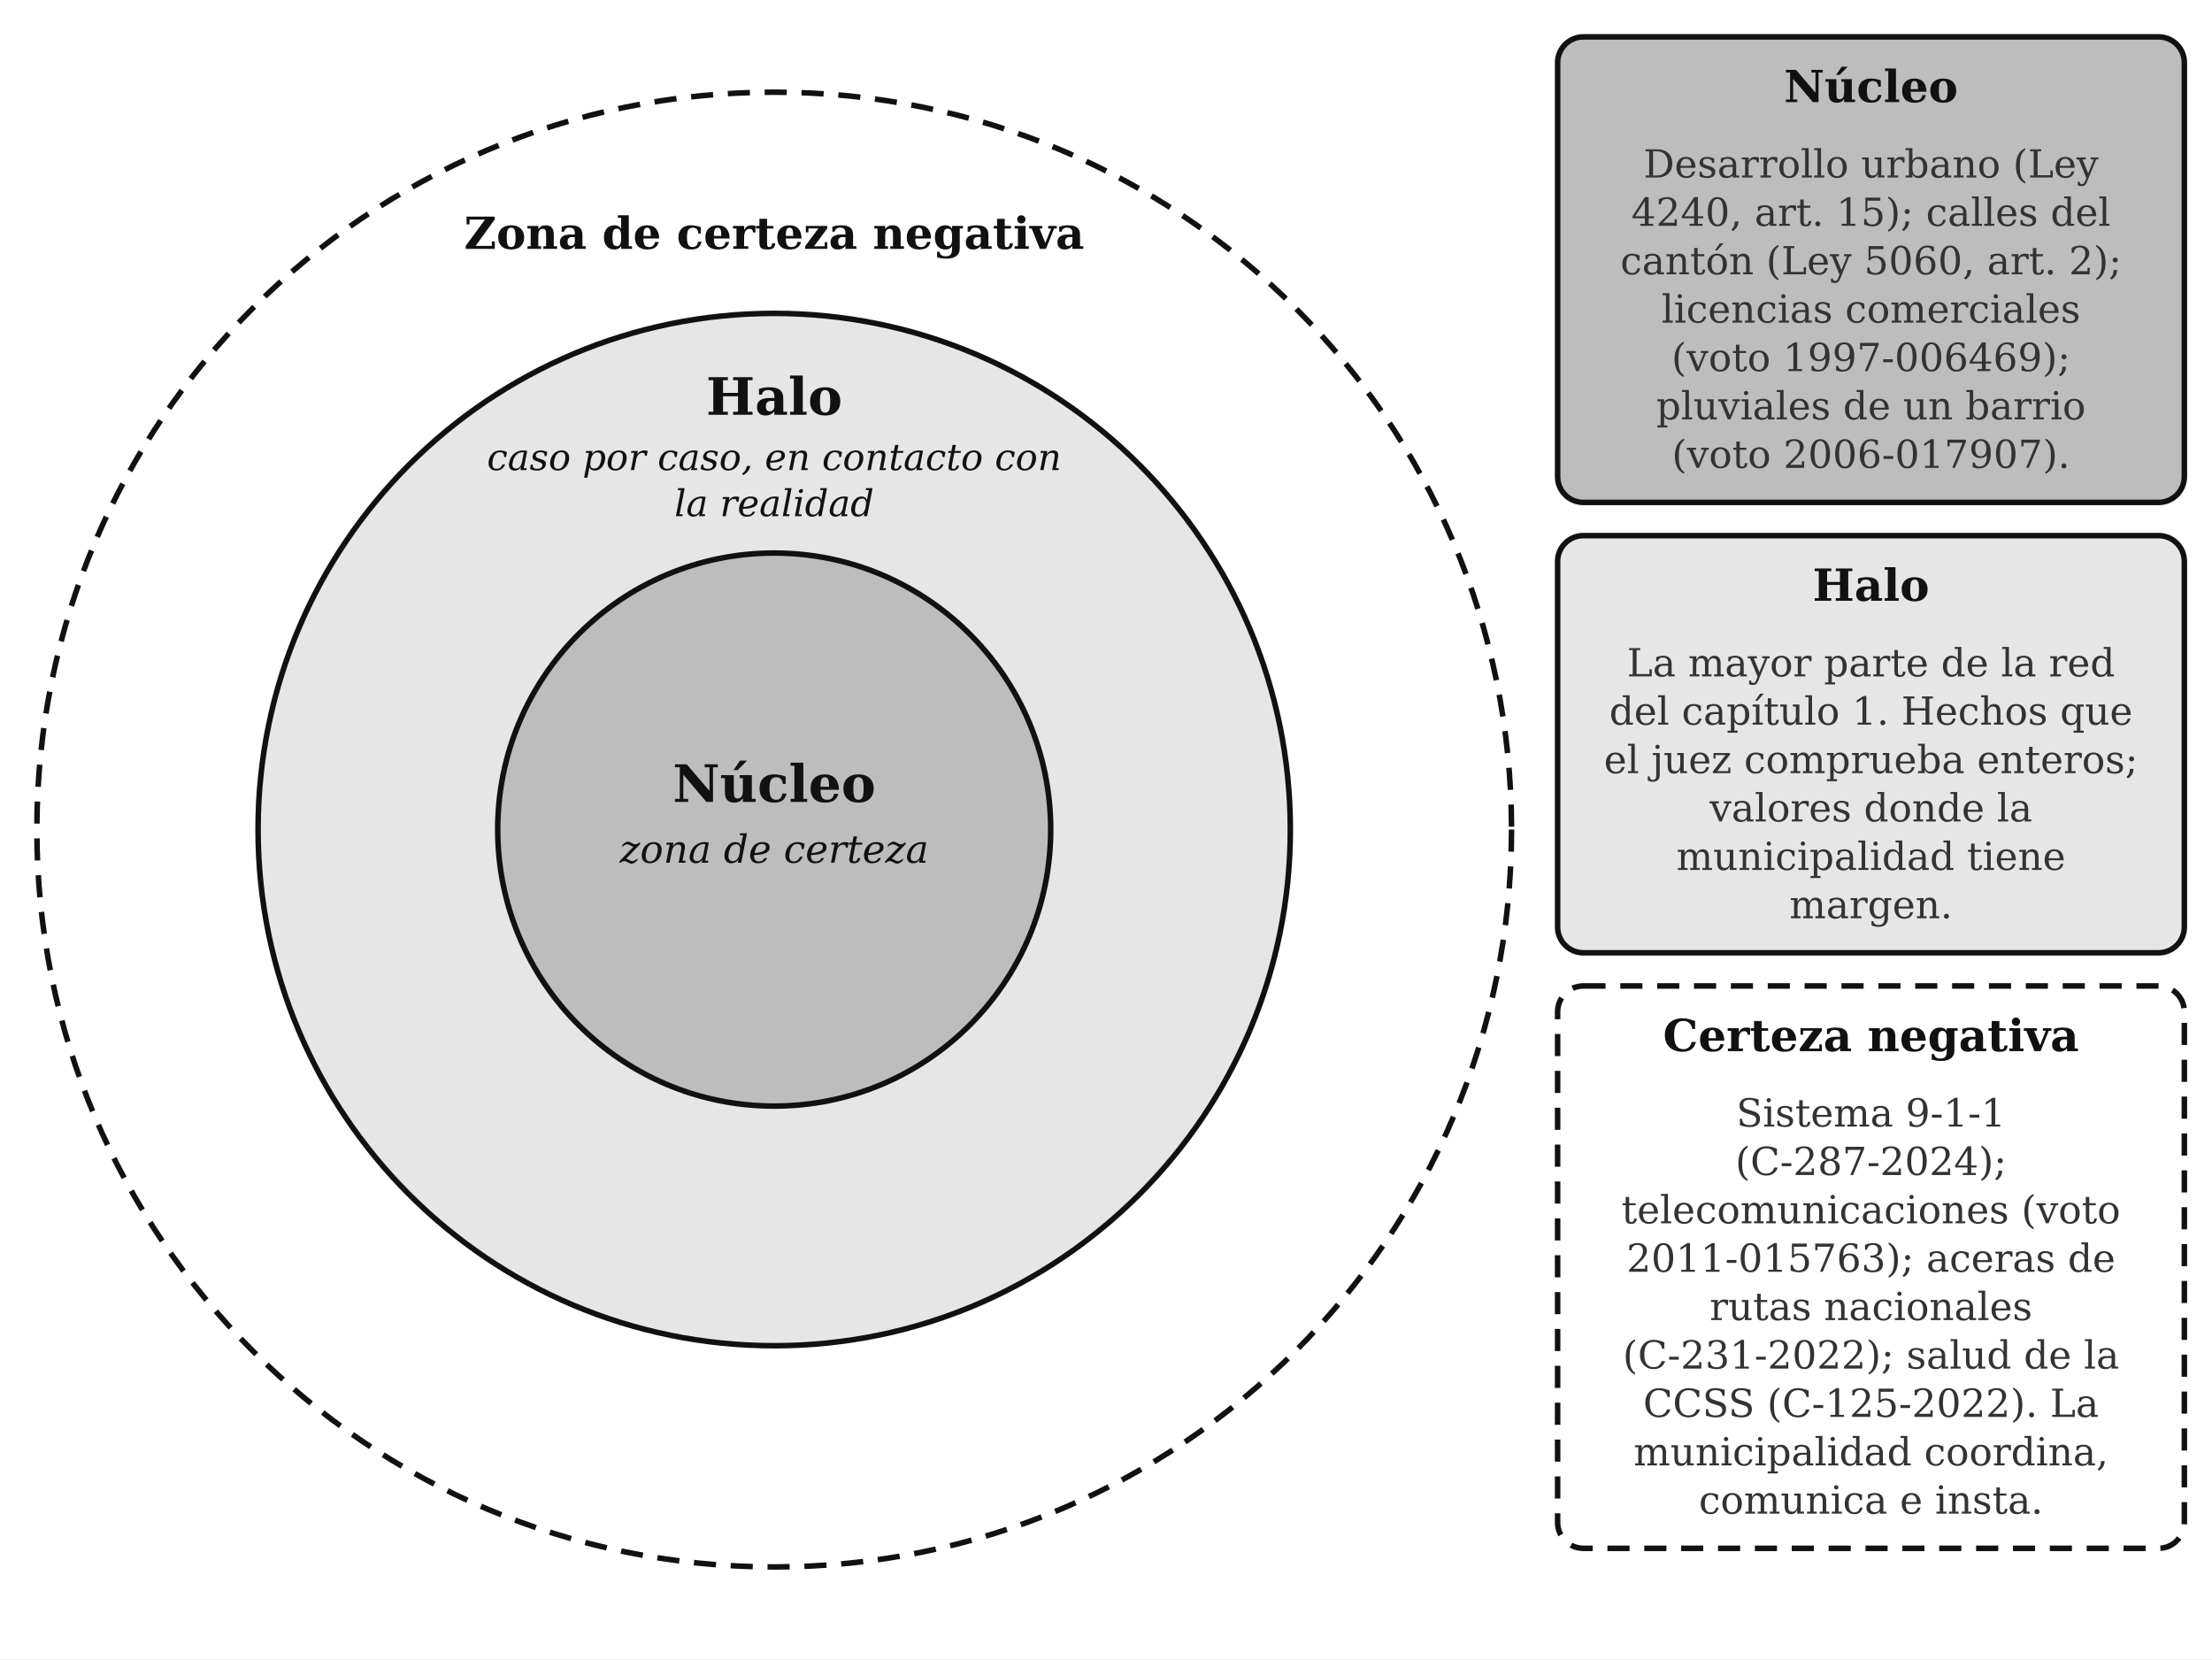
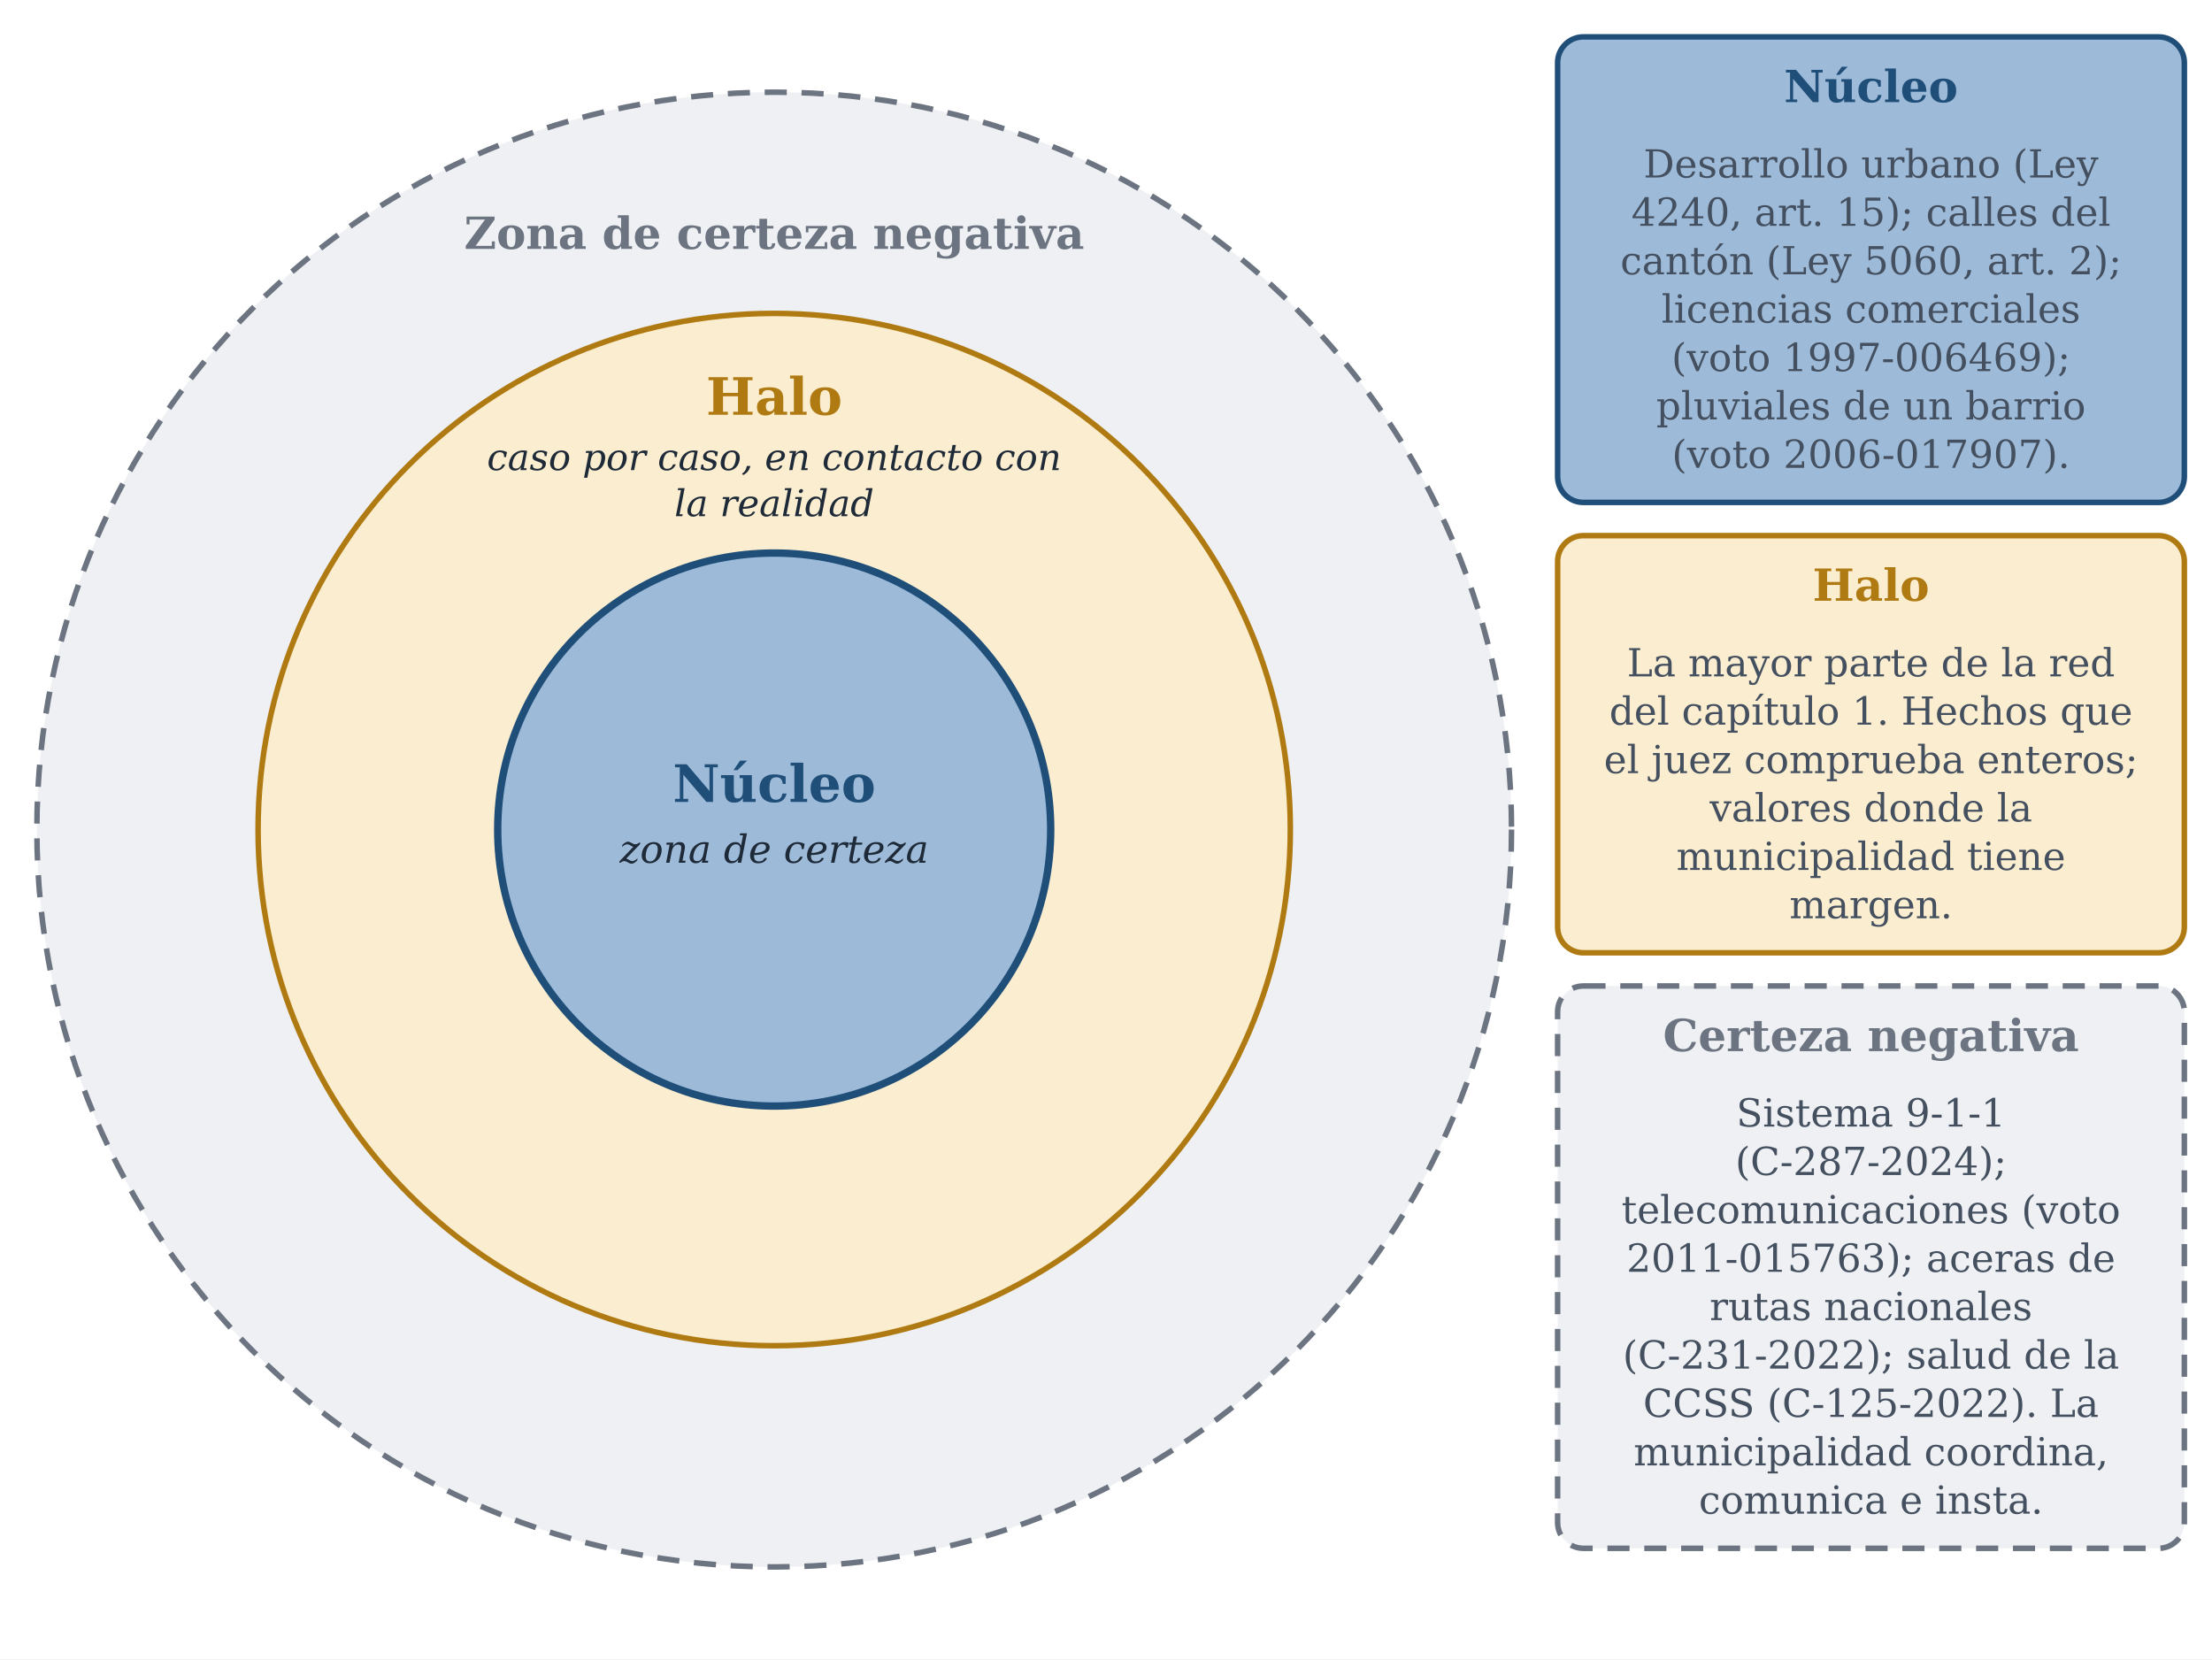
<svg xmlns="http://www.w3.org/2000/svg" width="1200" height="900" viewBox="0 0 1200 900" font-family="DejaVu Serif, serif">
  <defs>
    <marker id="ar" markerWidth="14" markerHeight="14" refX="11" refY="7" orient="auto" markerUnits="userSpaceOnUse">
-       <path d="M0,0 L14,7 L0,14 Z" fill="#111" />
+       <path d="M0,0 L14,7 L0,14 Z" fill="#1E2A38" />
    </marker>
  </defs>
  <rect width="100%" height="100%" fill="white" />
-   <ellipse cx="420" cy="450" rx="400" ry="400" fill="white" stroke="#111" stroke-width="3" stroke-dasharray="12,8" />
-   <ellipse cx="420" cy="450" rx="280" ry="280" fill="#e6e6e6" stroke="#111" stroke-width="3" />
-   <ellipse cx="420" cy="450" rx="150" ry="150" fill="#bdbdbd" stroke="#111" stroke-width="3" />
-   <text x="420.0" y="435.0" font-size="28" font-weight="bold" font-style="normal" text-anchor="middle" fill="#111">Núcleo</text>
-   <text x="420.0" y="468.0" font-size="21" font-weight="normal" font-style="italic" text-anchor="middle" fill="#111">zona de certeza</text>
-   <text x="420.0" y="225.0" font-size="28" font-weight="bold" font-style="normal" text-anchor="middle" fill="#111">Halo</text>
-   <text x="420.0" y="255.0" font-size="20" font-weight="normal" font-style="italic" text-anchor="middle" fill="#111">caso por caso, en contacto con</text>
-   <text x="420.0" y="280.0" font-size="20" font-weight="normal" font-style="italic" text-anchor="middle" fill="#111">la realidad</text>
-   <text x="420.0" y="135.0" font-size="24" font-weight="bold" font-style="normal" text-anchor="middle" fill="#111">Zona de certeza negativa</text>
-   <rect x="845" y="20" width="340" height="252.55" rx="14" fill="#bdbdbd" stroke="#111" stroke-width="3" />
-   <text x="1015.0" y="55.4" font-size="24" font-weight="bold" font-style="normal" text-anchor="middle" fill="#111">Núcleo</text>
-   <text x="1015.0" y="96.3" font-size="21" font-weight="normal" font-style="normal" text-anchor="middle" fill="#333">Desarrollo urbano (Ley</text>
-   <text x="1015.0" y="122.5" font-size="21" font-weight="normal" font-style="normal" text-anchor="middle" fill="#333">4240, art. 15); calles del</text>
-   <text x="1015.0" y="148.8" font-size="21" font-weight="normal" font-style="normal" text-anchor="middle" fill="#333">cantón (Ley 5060, art. 2);</text>
-   <text x="1015.0" y="175.0" font-size="21" font-weight="normal" font-style="normal" text-anchor="middle" fill="#333">licencias comerciales</text>
-   <text x="1015.0" y="201.3" font-size="21" font-weight="normal" font-style="normal" text-anchor="middle" fill="#333">(voto 1997-006469);</text>
-   <text x="1015.0" y="227.5" font-size="21" font-weight="normal" font-style="normal" text-anchor="middle" fill="#333">pluviales de un barrio</text>
-   <text x="1015.0" y="253.8" font-size="21" font-weight="normal" font-style="normal" text-anchor="middle" fill="#333">(voto 2006-017907).</text>
-   <rect x="845" y="290.55" width="340" height="226.3" rx="14" fill="#e6e6e6" stroke="#111" stroke-width="3" />
-   <text x="1015.0" y="325.9" font-size="24" font-weight="bold" font-style="normal" text-anchor="middle" fill="#111">Halo</text>
-   <text x="1015.0" y="366.9" font-size="21" font-weight="normal" font-style="normal" text-anchor="middle" fill="#333">La mayor parte de la red</text>
-   <text x="1015.0" y="393.1" font-size="21" font-weight="normal" font-style="normal" text-anchor="middle" fill="#333">del capítulo 1. Hechos que</text>
-   <text x="1015.0" y="419.4" font-size="21" font-weight="normal" font-style="normal" text-anchor="middle" fill="#333">el juez comprueba enteros;</text>
-   <text x="1015.0" y="445.6" font-size="21" font-weight="normal" font-style="normal" text-anchor="middle" fill="#333">valores donde la</text>
-   <text x="1015.0" y="471.9" font-size="21" font-weight="normal" font-style="normal" text-anchor="middle" fill="#333">municipalidad tiene</text>
-   <text x="1015.0" y="498.1" font-size="21" font-weight="normal" font-style="normal" text-anchor="middle" fill="#333">margen.</text>
-   <rect x="845" y="534.85" width="340" height="305.05" rx="14" fill="white" stroke="#111" stroke-width="3" stroke-dasharray="12,8" />
-   <text x="1015.0" y="570.2" font-size="24" font-weight="bold" font-style="normal" text-anchor="middle" fill="#111">Certeza negativa</text>
-   <text x="1015.0" y="611.1" font-size="21" font-weight="normal" font-style="normal" text-anchor="middle" fill="#333">Sistema 9-1-1</text>
-   <text x="1015.0" y="637.4" font-size="21" font-weight="normal" font-style="normal" text-anchor="middle" fill="#333">(C-287-2024);</text>
-   <text x="1015.0" y="663.6" font-size="21" font-weight="normal" font-style="normal" text-anchor="middle" fill="#333">telecomunicaciones (voto</text>
-   <text x="1015.0" y="689.9" font-size="21" font-weight="normal" font-style="normal" text-anchor="middle" fill="#333">2011-015763); aceras de</text>
-   <text x="1015.0" y="716.1" font-size="21" font-weight="normal" font-style="normal" text-anchor="middle" fill="#333">rutas nacionales</text>
-   <text x="1015.0" y="742.4" font-size="21" font-weight="normal" font-style="normal" text-anchor="middle" fill="#333">(C-231-2022); salud de la</text>
-   <text x="1015.0" y="768.6" font-size="21" font-weight="normal" font-style="normal" text-anchor="middle" fill="#333">CCSS (C-125-2022). La</text>
-   <text x="1015.0" y="794.9" font-size="21" font-weight="normal" font-style="normal" text-anchor="middle" fill="#333">municipalidad coordina,</text>
-   <text x="1015.0" y="821.1" font-size="21" font-weight="normal" font-style="normal" text-anchor="middle" fill="#333">comunica e insta.</text>
+   <ellipse cx="420" cy="450" rx="400" ry="400" fill="#EEF0F3" stroke="#6B7480" stroke-width="3" stroke-dasharray="12,8" />
+   <ellipse cx="420" cy="450" rx="280" ry="280" fill="#FBEDCF" stroke="#B07A12" stroke-width="3" />
+   <ellipse cx="420" cy="450" rx="150" ry="150" fill="#9DBAD8" stroke="#1F4E79" stroke-width="4" />
+   <text x="420.0" y="435.0" font-size="28" font-weight="bold" font-style="normal" text-anchor="middle" fill="#1F4E79">Núcleo</text>
+   <text x="420.0" y="468.0" font-size="21" font-weight="normal" font-style="italic" text-anchor="middle" fill="#1E2A38">zona de certeza</text>
+   <text x="420.0" y="225.0" font-size="28" font-weight="bold" font-style="normal" text-anchor="middle" fill="#B07A12">Halo</text>
+   <text x="420.0" y="255.0" font-size="20" font-weight="normal" font-style="italic" text-anchor="middle" fill="#1E2A38">caso por caso, en contacto con</text>
+   <text x="420.0" y="280.0" font-size="20" font-weight="normal" font-style="italic" text-anchor="middle" fill="#1E2A38">la realidad</text>
+   <text x="420.0" y="135.0" font-size="24" font-weight="bold" font-style="normal" text-anchor="middle" fill="#6B7480">Zona de certeza negativa</text>
+   <rect x="845" y="20" width="340" height="252.55" rx="14" fill="#9DBAD8" stroke="#1F4E79" stroke-width="3" />
+   <text x="1015.0" y="55.4" font-size="24" font-weight="bold" font-style="normal" text-anchor="middle" fill="#1F4E79">Núcleo</text>
+   <text x="1015.0" y="96.3" font-size="21" font-weight="normal" font-style="normal" text-anchor="middle" fill="#44505F">Desarrollo urbano (Ley</text>
+   <text x="1015.0" y="122.5" font-size="21" font-weight="normal" font-style="normal" text-anchor="middle" fill="#44505F">4240, art. 15); calles del</text>
+   <text x="1015.0" y="148.8" font-size="21" font-weight="normal" font-style="normal" text-anchor="middle" fill="#44505F">cantón (Ley 5060, art. 2);</text>
+   <text x="1015.0" y="175.0" font-size="21" font-weight="normal" font-style="normal" text-anchor="middle" fill="#44505F">licencias comerciales</text>
+   <text x="1015.0" y="201.3" font-size="21" font-weight="normal" font-style="normal" text-anchor="middle" fill="#44505F">(voto 1997-006469);</text>
+   <text x="1015.0" y="227.5" font-size="21" font-weight="normal" font-style="normal" text-anchor="middle" fill="#44505F">pluviales de un barrio</text>
+   <text x="1015.0" y="253.8" font-size="21" font-weight="normal" font-style="normal" text-anchor="middle" fill="#44505F">(voto 2006-017907).</text>
+   <rect x="845" y="290.55" width="340" height="226.3" rx="14" fill="#FBEDCF" stroke="#B07A12" stroke-width="3" />
+   <text x="1015.0" y="325.9" font-size="24" font-weight="bold" font-style="normal" text-anchor="middle" fill="#B07A12">Halo</text>
+   <text x="1015.0" y="366.9" font-size="21" font-weight="normal" font-style="normal" text-anchor="middle" fill="#44505F">La mayor parte de la red</text>
+   <text x="1015.0" y="393.1" font-size="21" font-weight="normal" font-style="normal" text-anchor="middle" fill="#44505F">del capítulo 1. Hechos que</text>
+   <text x="1015.0" y="419.4" font-size="21" font-weight="normal" font-style="normal" text-anchor="middle" fill="#44505F">el juez comprueba enteros;</text>
+   <text x="1015.0" y="445.6" font-size="21" font-weight="normal" font-style="normal" text-anchor="middle" fill="#44505F">valores donde la</text>
+   <text x="1015.0" y="471.9" font-size="21" font-weight="normal" font-style="normal" text-anchor="middle" fill="#44505F">municipalidad tiene</text>
+   <text x="1015.0" y="498.1" font-size="21" font-weight="normal" font-style="normal" text-anchor="middle" fill="#44505F">margen.</text>
+   <rect x="845" y="534.85" width="340" height="305.05" rx="14" fill="#EEF0F3" stroke="#6B7480" stroke-width="3" stroke-dasharray="12,8" />
+   <text x="1015.0" y="570.2" font-size="24" font-weight="bold" font-style="normal" text-anchor="middle" fill="#6B7480">Certeza negativa</text>
+   <text x="1015.0" y="611.1" font-size="21" font-weight="normal" font-style="normal" text-anchor="middle" fill="#44505F">Sistema 9-1-1</text>
+   <text x="1015.0" y="637.4" font-size="21" font-weight="normal" font-style="normal" text-anchor="middle" fill="#44505F">(C-287-2024);</text>
+   <text x="1015.0" y="663.6" font-size="21" font-weight="normal" font-style="normal" text-anchor="middle" fill="#44505F">telecomunicaciones (voto</text>
+   <text x="1015.0" y="689.9" font-size="21" font-weight="normal" font-style="normal" text-anchor="middle" fill="#44505F">2011-015763); aceras de</text>
+   <text x="1015.0" y="716.1" font-size="21" font-weight="normal" font-style="normal" text-anchor="middle" fill="#44505F">rutas nacionales</text>
+   <text x="1015.0" y="742.4" font-size="21" font-weight="normal" font-style="normal" text-anchor="middle" fill="#44505F">(C-231-2022); salud de la</text>
+   <text x="1015.0" y="768.6" font-size="21" font-weight="normal" font-style="normal" text-anchor="middle" fill="#44505F">CCSS (C-125-2022). La</text>
+   <text x="1015.0" y="794.9" font-size="21" font-weight="normal" font-style="normal" text-anchor="middle" fill="#44505F">municipalidad coordina,</text>
+   <text x="1015.0" y="821.1" font-size="21" font-weight="normal" font-style="normal" text-anchor="middle" fill="#44505F">comunica e insta.</text>
</svg>
